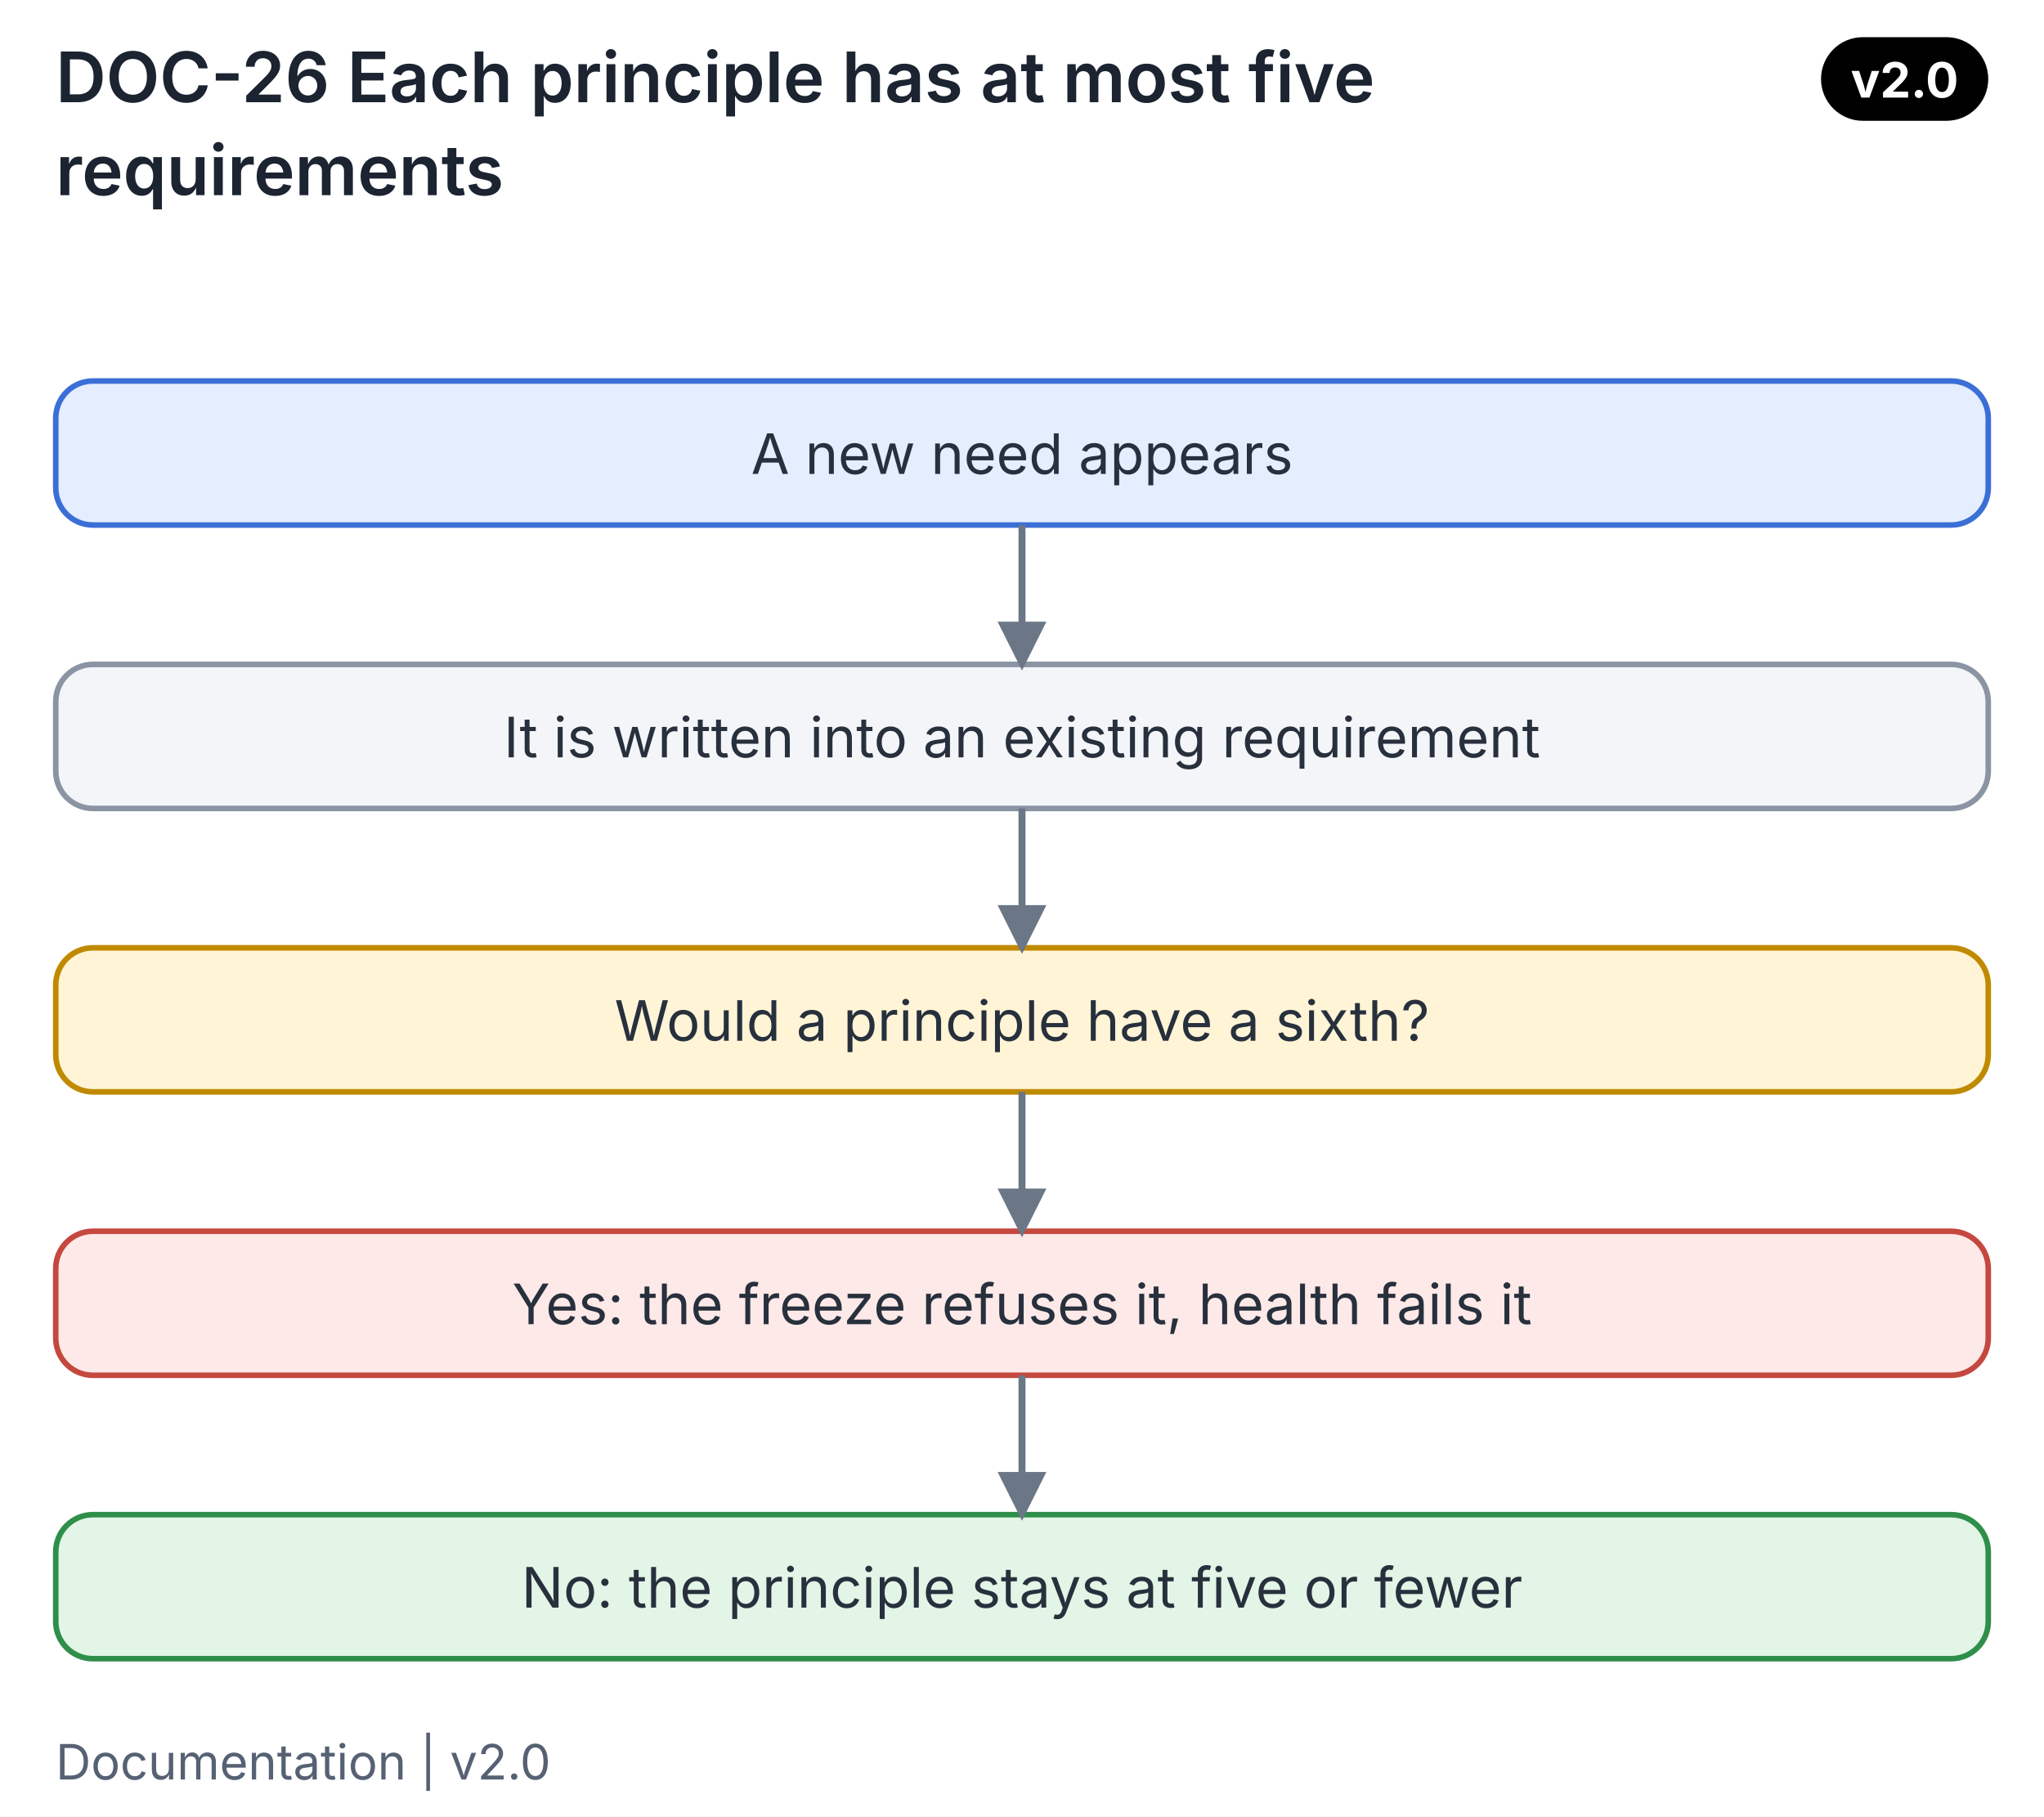
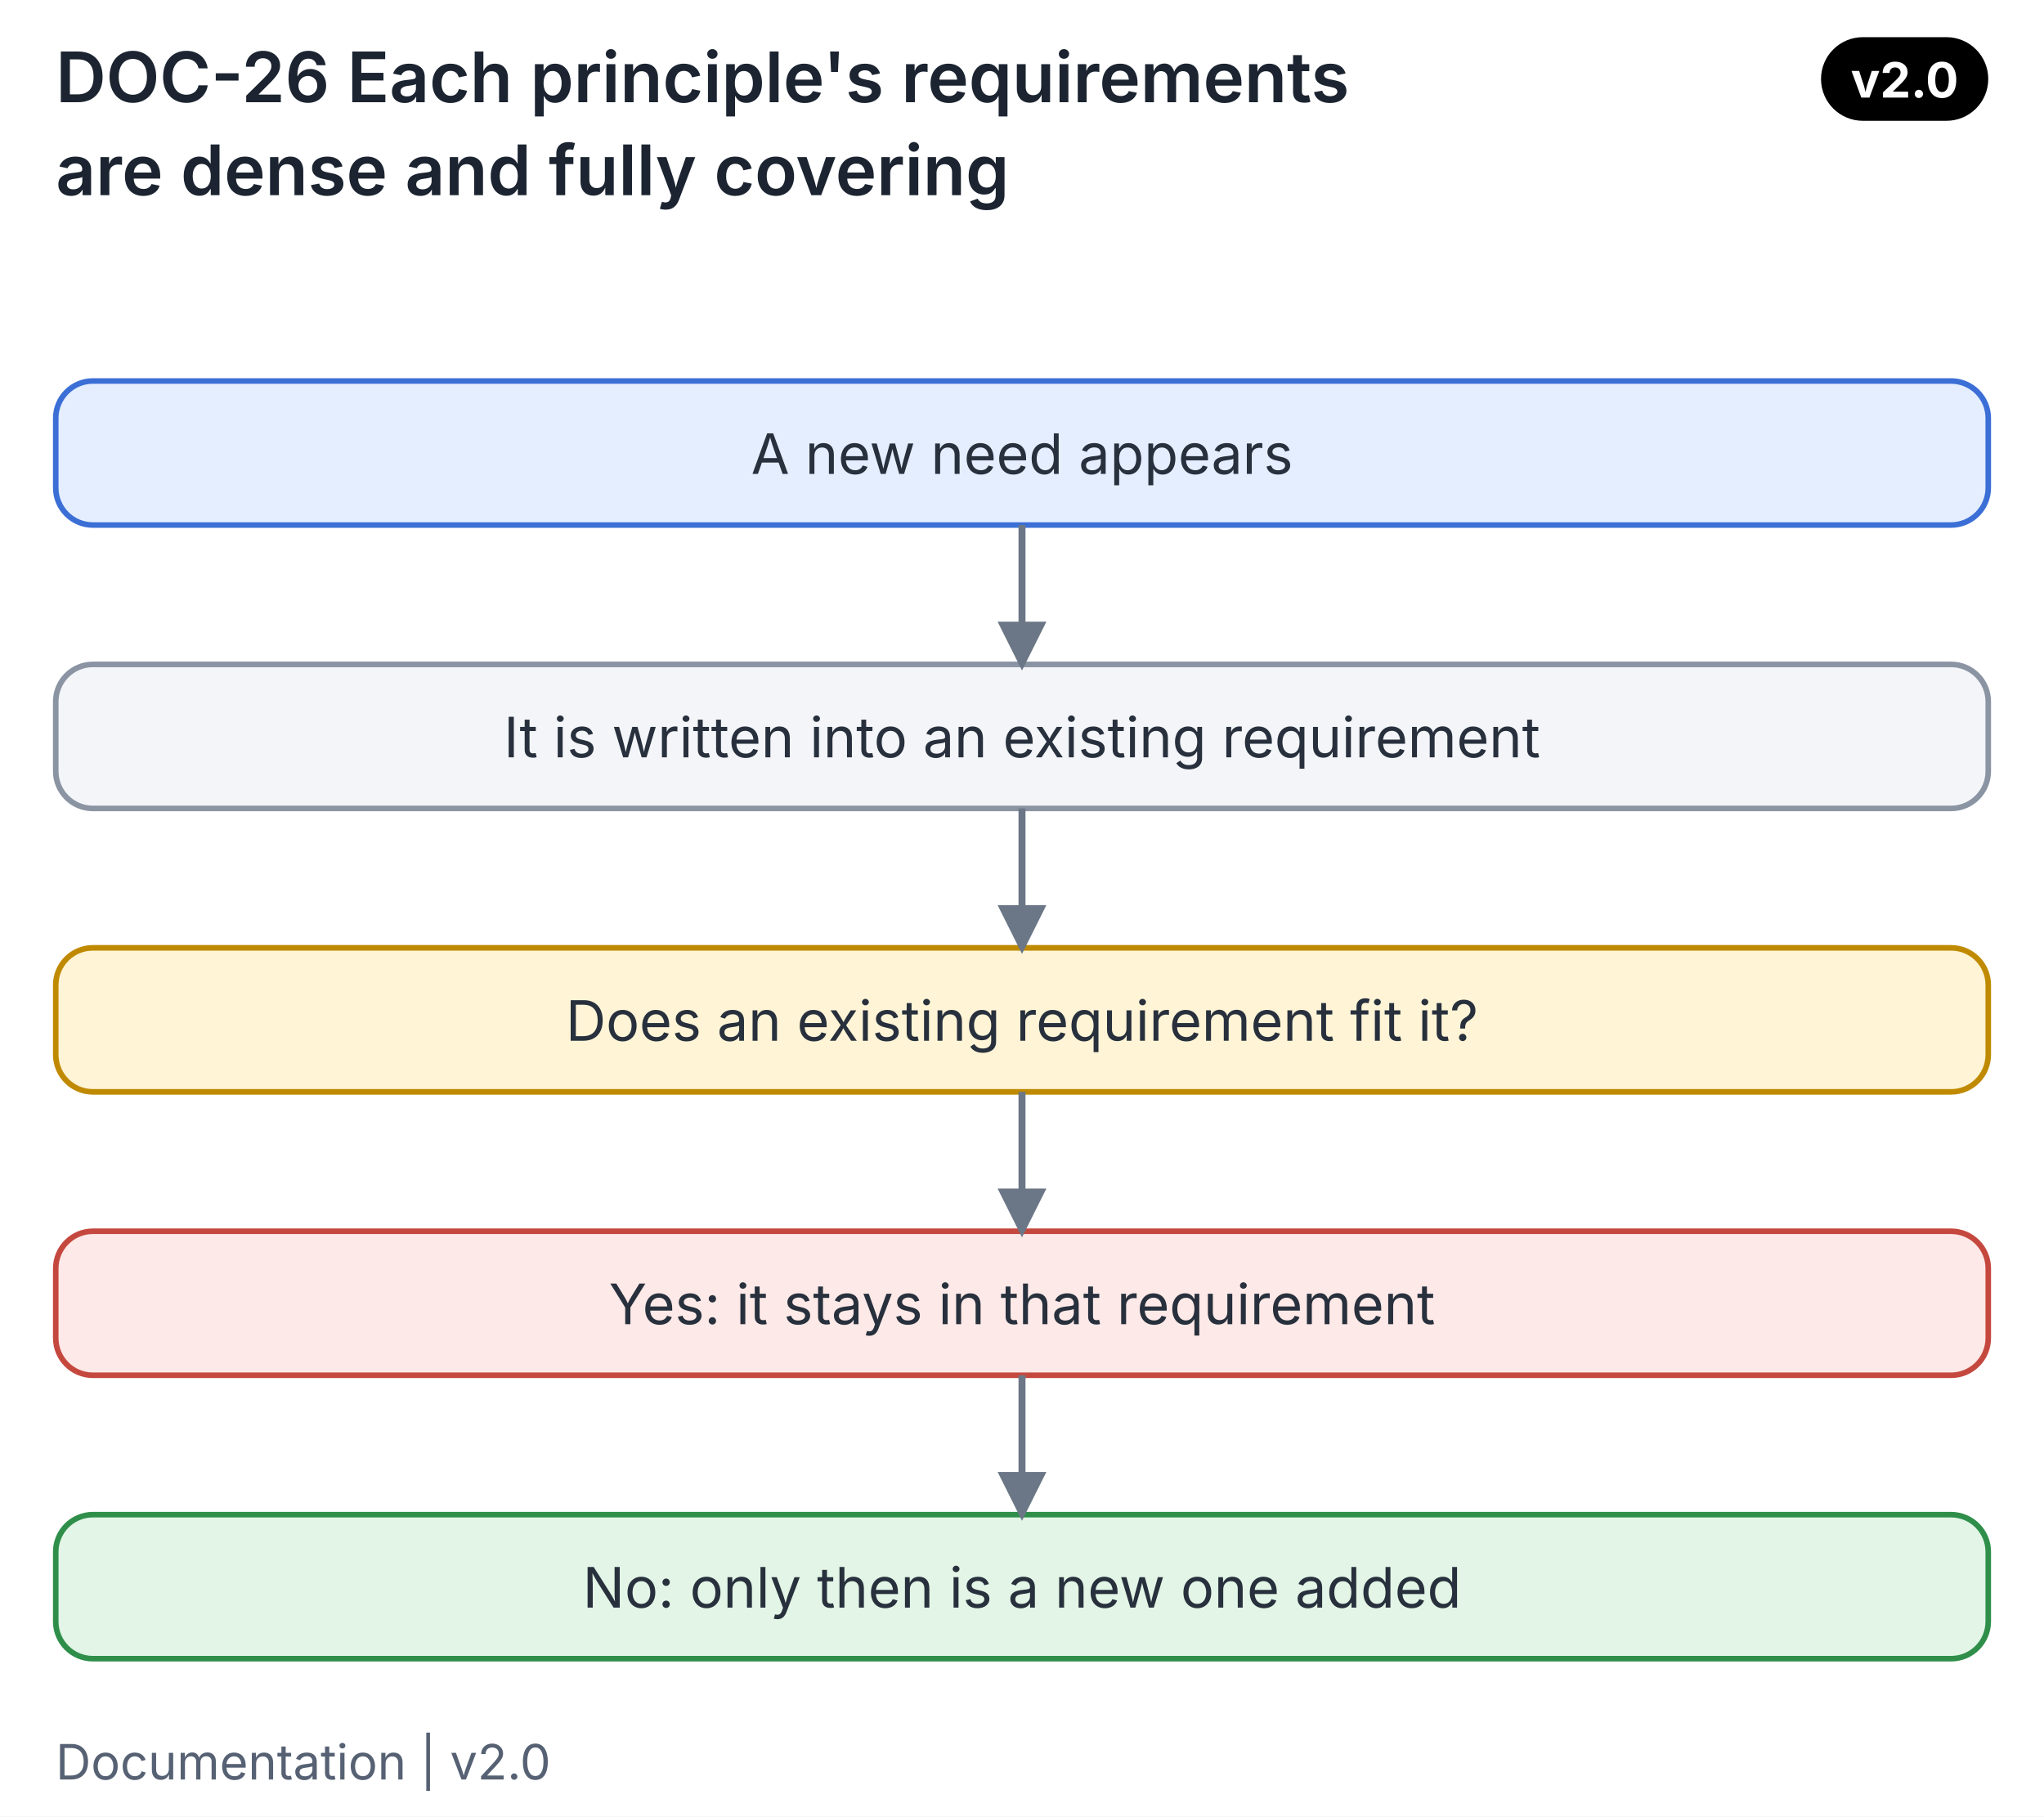
- <svg xmlns="http://www.w3.org/2000/svg" viewBox="0 0 440 391" width="440" role="img" aria-label="Flow of DOC-26 Each principle has at most five requirements">
+ <svg xmlns="http://www.w3.org/2000/svg" viewBox="0 0 440 391" width="440" role="img" aria-label="Flow of DOC-26 Each principle's requirements are dense and fully covering">
  <style>
.f-t{font:600 15px system-ui,-apple-system,Segoe UI,sans-serif;fill:#1b2430}
.f-h{font:600 11px system-ui,-apple-system,Segoe UI,sans-serif;fill:#566173;letter-spacing:.05em}
.f-s{font:400 12px system-ui,-apple-system,Segoe UI,sans-serif;fill:#27303c}
.f-x{font:400 10.5px system-ui,-apple-system,Segoe UI,sans-serif;fill:#566173}
.f-you{fill:#e4eeff;stroke:#3b6fd6}
.f-step{fill:#f3f5f8;stroke:#8a94a3}
.f-gate{fill:#fff4d6;stroke:#c08a00}
.f-ok{fill:#e2f5e6;stroke:#2f8f4a}
.f-find{fill:#fde9e7;stroke:#c5483f}
.f-bg{fill:#ffffff}
.f-a{stroke:#6b7686;stroke-width:1.5;fill:none}
.f-ah{fill:#6b7686}
@media (prefers-color-scheme: dark){
.f-t{fill:#eef2f6}.f-h,.f-x{fill:#a3afbf}.f-s{fill:#e1e7ee}
.f-step{fill:#222b36;stroke:#5c6b7d}.f-you{fill:#162a4f;stroke:#6d9bf0}
.f-gate{fill:#3a2e0d;stroke:#d9a521}.f-find{fill:#3d1c1a;stroke:#e0736a}
.f-ok{fill:#153420;stroke:#4fb56c}.f-bg{fill:#12171d}.f-a{stroke:#9aa7b8}.f-ah{fill:#9aa7b8}
}

.k-shipped{stroke:#8a94a3;stroke-width:1.5}.k-v20{stroke:#d9822b;stroke-width:5}.k-planned{stroke:#8a5cd6;stroke-width:5;stroke-dasharray:10 6}
.p-shipped{fill:#2f8f4a}.p-v20{fill:#d9822b}.p-planned{fill:#8a5cd6}
.f-pill{font:700 10.5px system-ui,-apple-system,Segoe UI,sans-serif;fill:#ffffff}
@media (prefers-color-scheme: dark){.k-shipped{stroke:#5c6b7d}.k-v20{stroke:#f0a050}.k-planned{stroke:#b08cf0}.p-shipped{fill:#3d9c58}.p-v20{fill:#c46f1c}.p-planned{fill:#7a4cc6}}
</style>
  <defs>
    <marker id="ah" viewBox="0 0 8 8" refX="7" refY="4" markerWidth="7" markerHeight="7" orient="auto-start-reverse">
      <path d="M0 0 L8 4 L0 8 z" class="f-ah" />
    </marker>
  </defs>
  <defs>
    <marker id="ah" viewBox="0 0 8 8" refX="7" refY="4" markerWidth="7" markerHeight="7" orient="auto-start-reverse">
      <path d="M0 0 L8 4 L0 8 z" class="f-ah" />
    </marker>
  </defs>
  <rect width="440" height="391" class="f-bg" />
-   <text x="12" y="22" class="f-t">DOC-26 Each principle has at most five</text>
-   <text x="12" y="42" class="f-t">requirements</text>
+   <text x="12" y="22" class="f-t">DOC-26 Each principle's requirements</text>
+   <text x="12" y="42" class="f-t">are dense and fully covering</text>
  <rect x="12.0" y="82" width="416.0" height="31" rx="8" class="f-you" stroke-width="1.2" />
  <text x="220.0" y="102" text-anchor="middle" class="f-s">A new need appears</text>
  <rect x="12.0" y="143" width="416.0" height="31" rx="8" class="f-step" stroke-width="1.2" />
  <text x="220.0" y="163" text-anchor="middle" class="f-s">It is written into an existing requirement</text>
  <path d="M220.0 113 L220.0 143" class="f-a" marker-end="url(#ah)" />
  <rect x="12.0" y="204" width="416.0" height="31" rx="8" class="f-gate" stroke-width="1.2" />
-   <text x="220.0" y="224" text-anchor="middle" class="f-s">Would a principle have a sixth?</text>
+   <text x="220.0" y="224" text-anchor="middle" class="f-s">Does an existing requirement fit it?</text>
  <path d="M220.0 174 L220.0 204" class="f-a" marker-end="url(#ah)" />
  <rect x="12.0" y="265" width="416.0" height="31" rx="8" class="f-find" stroke-width="1.2" />
-   <text x="220.0" y="285" text-anchor="middle" class="f-s">Yes: the freeze refuses it, health fails it</text>
+   <text x="220.0" y="285" text-anchor="middle" class="f-s">Yes: it stays in that requirement</text>
  <path d="M220.0 235 L220.0 265" class="f-a" marker-end="url(#ah)" />
  <rect x="12.0" y="326" width="416.0" height="31" rx="8" class="f-ok" stroke-width="1.2" />
-   <text x="220.0" y="346" text-anchor="middle" class="f-s">No: the principle stays at five or fewer</text>
+   <text x="220.0" y="346" text-anchor="middle" class="f-s">No: only then is a new one added</text>
  <path d="M220.0 296 L220.0 326" class="f-a" marker-end="url(#ah)" />
  <text x="12" y="383" class="f-x">Documentation | v2.0</text>
  <rect x="2" y="2" width="436" height="387" rx="6" fill="none" class="k-v2.0" />
  <rect x="392" y="8" width="36" height="18" rx="9" class="p-v2.0" />
  <text x="410" y="21" text-anchor="middle" class="f-pill">v2.0</text>
</svg>
